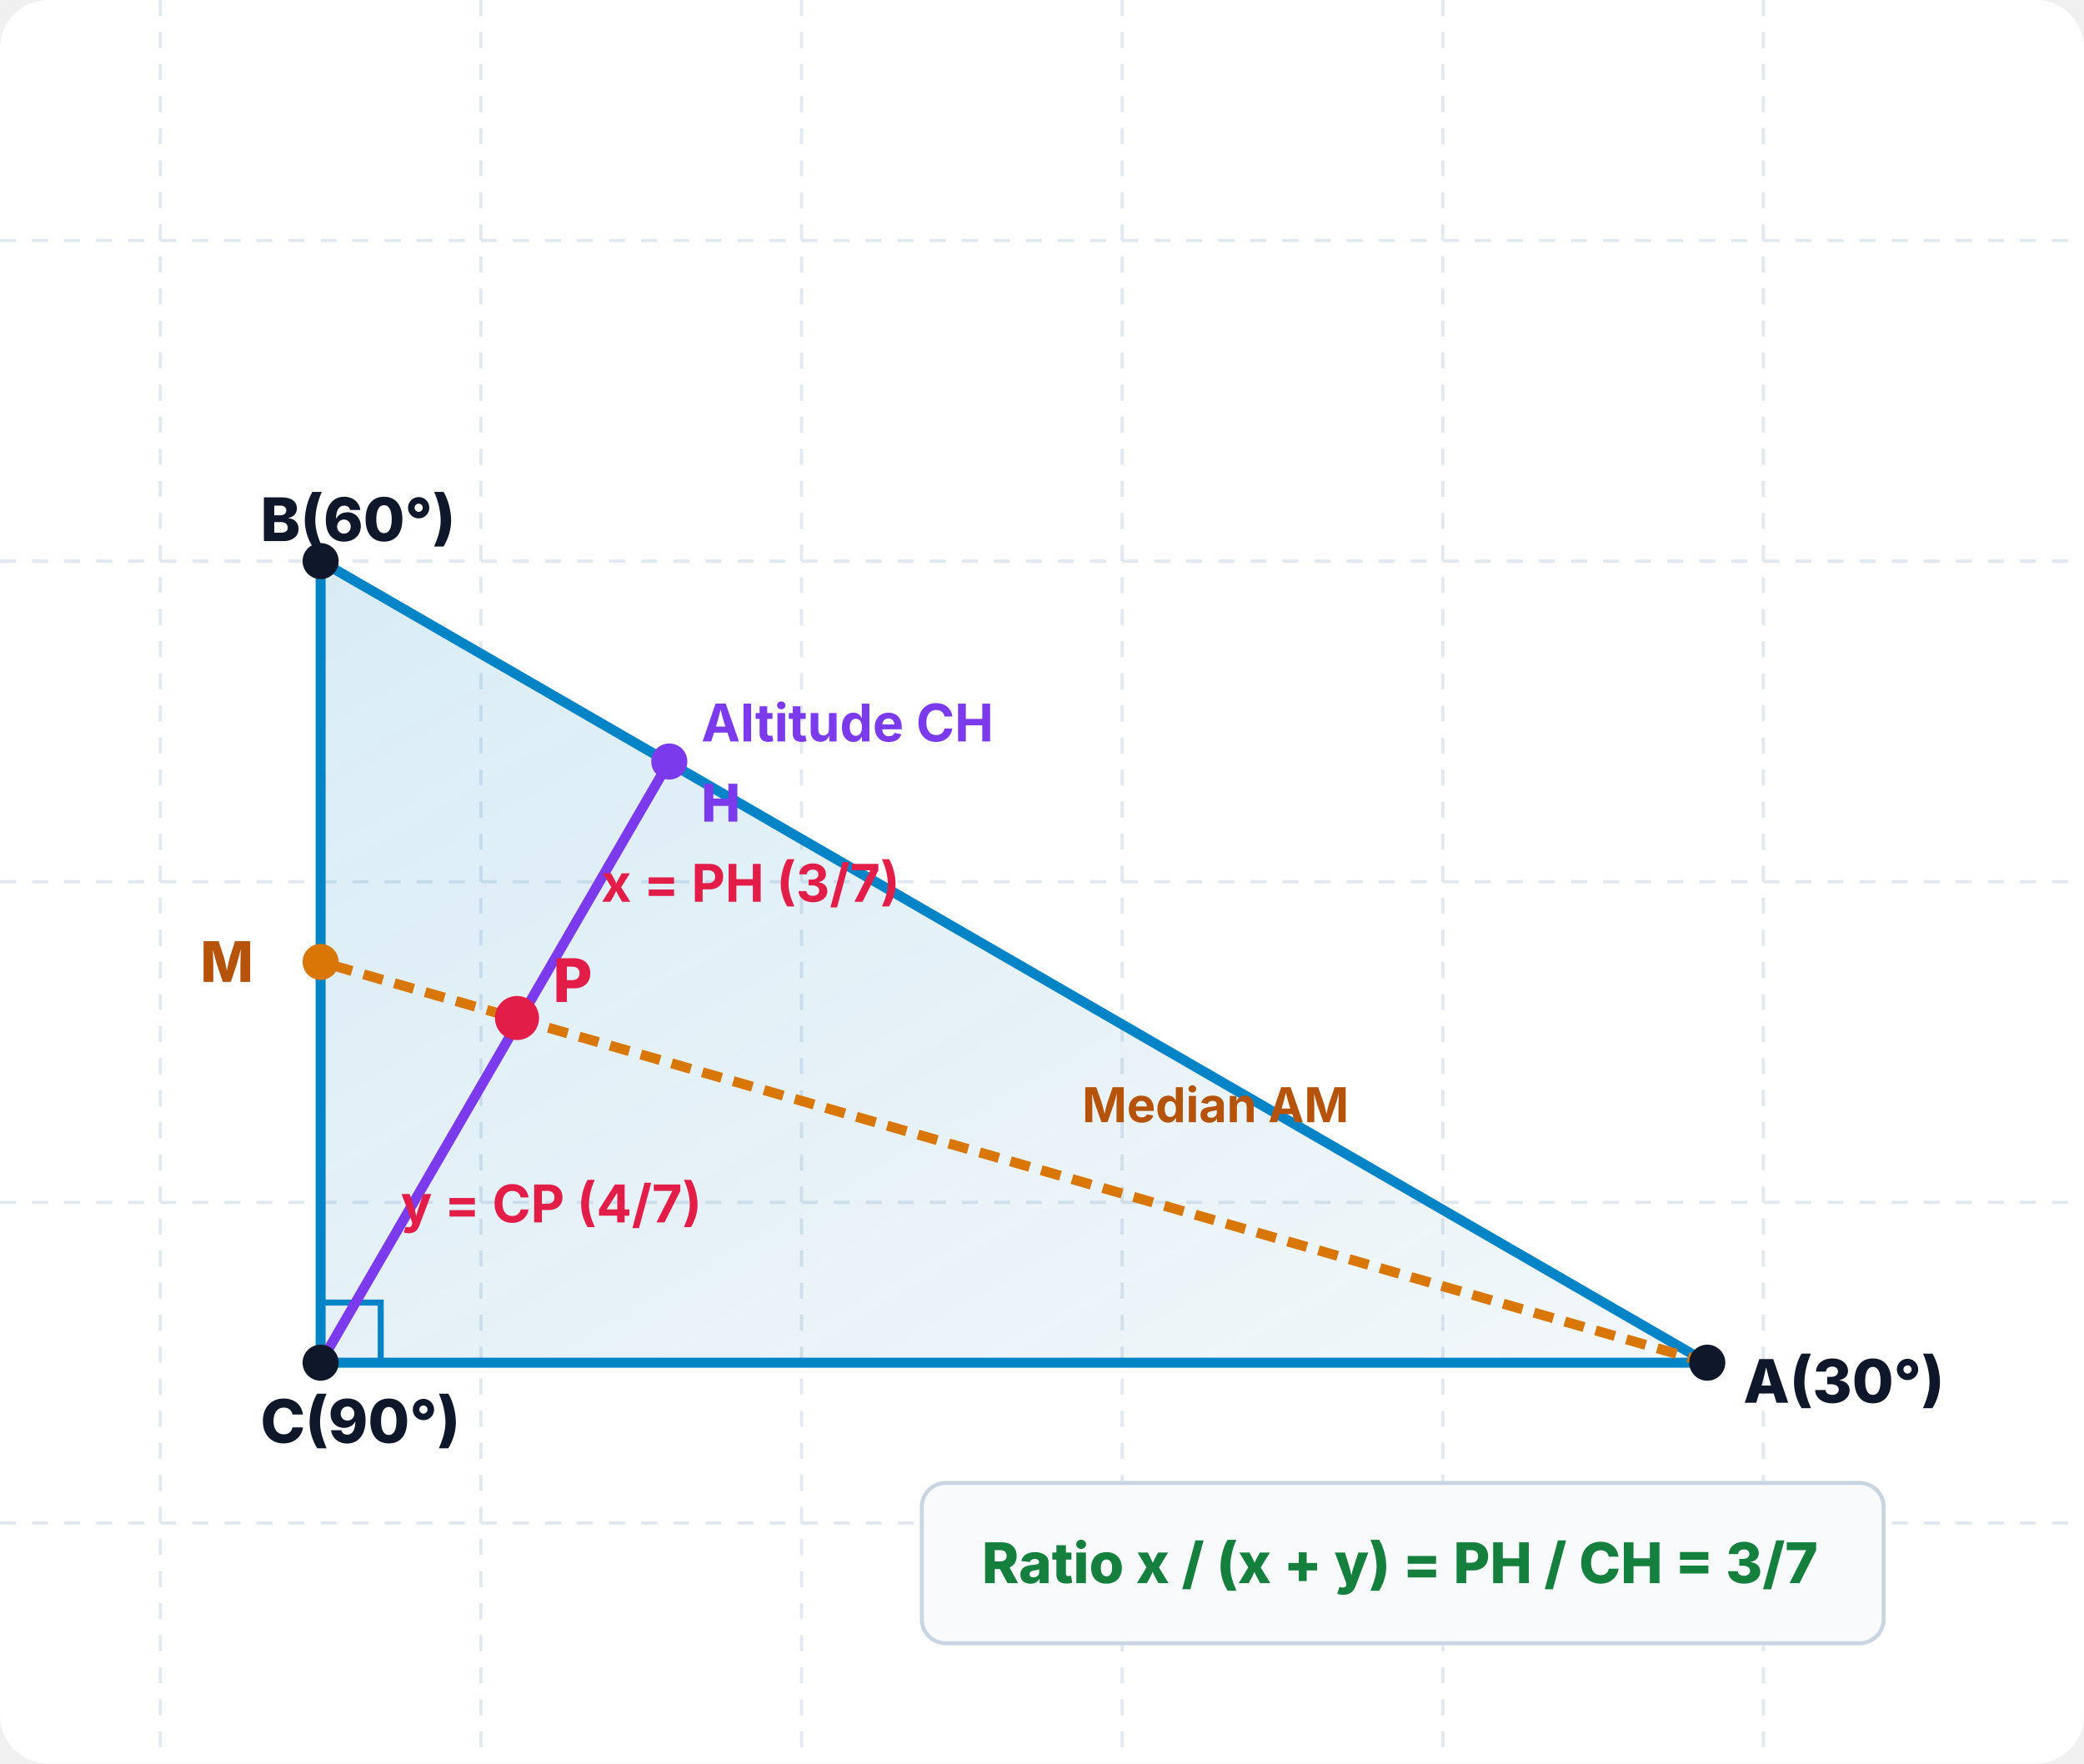
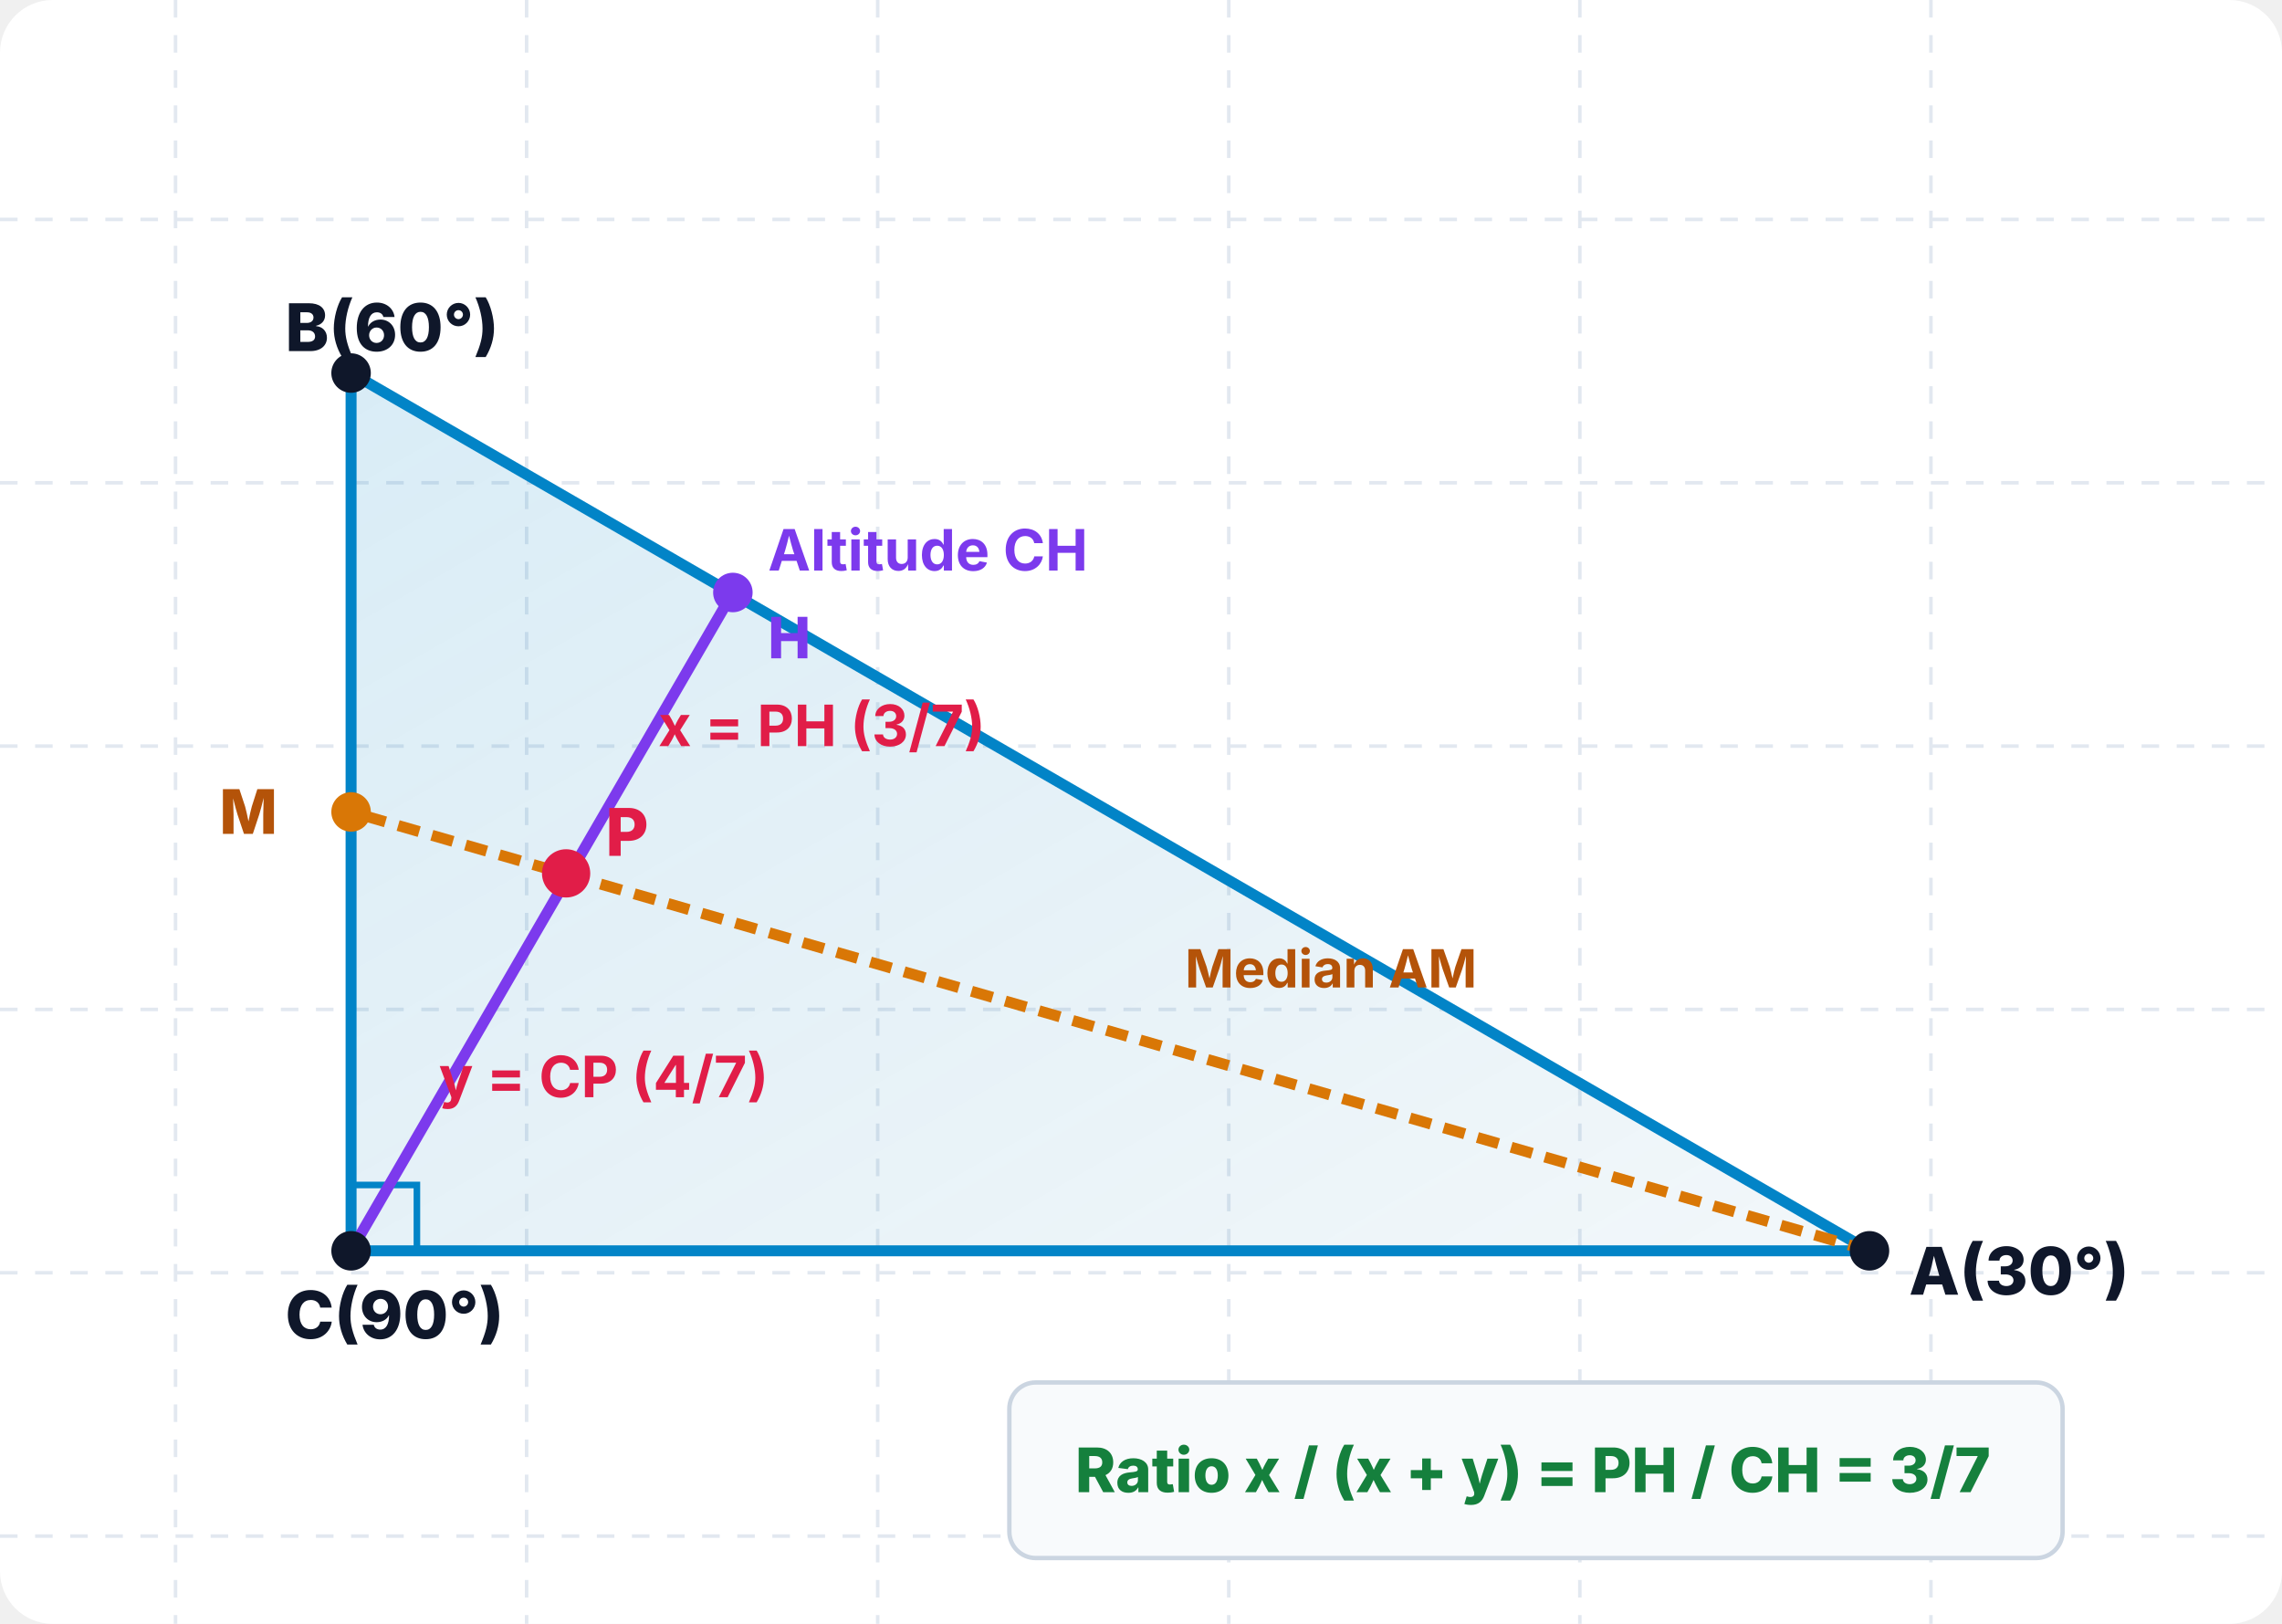
- <svg xmlns="http://www.w3.org/2000/svg" viewBox="0 0 520 440" width="100%" height="100%" style="background-color: #ffffff; font-family: system-ui, -apple-system, sans-serif;">
+ <svg xmlns="http://www.w3.org/2000/svg" viewBox="0 0 520 370" width="100%" height="100%" style="background-color: #ffffff; font-family: system-ui, -apple-system, sans-serif;">
  <defs>
    <linearGradient id="triGrad" x1="0%" y1="0%" x2="100%" y2="100%">
      <stop offset="0%" stop-color="#0284c7" stop-opacity="0.15" />
      <stop offset="100%" stop-color="#0369a1" stop-opacity="0.05" />
    </linearGradient>
  </defs>
-   <rect width="520" height="440" fill="#ffffff" rx="12" />
+   <rect width="520" height="370" fill="#ffffff" rx="12" />
  <g stroke="#e2e8f0" stroke-width="0.8" stroke-dasharray="4,4">
-     <line x1="40" y1="0" x2="40" y2="440" />
-     <line x1="120" y1="0" x2="120" y2="440" />
-     <line x1="200" y1="0" x2="200" y2="440" />
-     <line x1="280" y1="0" x2="280" y2="440" />
-     <line x1="360" y1="0" x2="360" y2="440" />
-     <line x1="440" y1="0" x2="440" y2="440" />
-     <line x1="0" y1="60" x2="520" y2="60" />
-     <line x1="0" y1="140" x2="520" y2="140" />
-     <line x1="0" y1="220" x2="520" y2="220" />
-     <line x1="0" y1="300" x2="520" y2="300" />
-     <line x1="0" y1="380" x2="520" y2="380" />
+     <line x1="40" y1="0" x2="40" y2="370" />
+     <line x1="120" y1="0" x2="120" y2="370" />
+     <line x1="200" y1="0" x2="200" y2="370" />
+     <line x1="280" y1="0" x2="280" y2="370" />
+     <line x1="360" y1="0" x2="360" y2="370" />
+     <line x1="440" y1="0" x2="440" y2="370" />
+     <line x1="0" y1="50" x2="520" y2="50" />
+     <line x1="0" y1="110" x2="520" y2="110" />
+     <line x1="0" y1="170" x2="520" y2="170" />
+     <line x1="0" y1="230" x2="520" y2="230" />
+     <line x1="0" y1="290" x2="520" y2="290" />
+     <line x1="0" y1="350" x2="520" y2="350" />
  </g>
-   <g transform="translate(0, 10)">
+   <g transform="translate(0, -45)">
    <polygon points="80,330 426,330 80,130" fill="url(#triGrad)" stroke="#0284c7" stroke-width="2.5" stroke-linejoin="round" />
    <path d="M 80 315 L 95 315 L 95 330" fill="none" stroke="#0284c7" stroke-width="1.5" />
    <line x1="80" y1="330" x2="167" y2="180" stroke="#7c3aed" stroke-width="2.5" />
    <text x="175" y="175" fill="#7c3aed" font-size="13" font-weight="bold">Altitude CH</text>
    <circle cx="80" cy="230" r="4.5" fill="#d97706" />
    <text x="50" y="235" fill="#b45309" font-size="14" font-weight="800">M</text>
    <line x1="426" y1="330" x2="80" y2="230" stroke="#d97706" stroke-width="2.5" stroke-dasharray="5,3" />
    <text x="270" y="270" fill="#b45309" font-size="12" font-weight="bold">Median AM</text>
    <circle cx="129" cy="244" r="5.5" fill="#e11d48" />
    <text x="138" y="240" fill="#e11d48" font-size="15" font-weight="800">P</text>
    <text x="100" y="295" fill="#e11d48" font-size="13" font-weight="bold">y = CP (4/7)</text>
    <text x="150" y="215" fill="#e11d48" font-size="13" font-weight="bold">x = PH (3/7)</text>
    <circle cx="80" cy="330" r="4.5" fill="#0f172a" />
    <text x="65" y="350" fill="#0f172a" font-size="15" font-weight="800">C(90°)</text>
    <circle cx="426" cy="330" r="4.5" fill="#0f172a" />
    <text x="435" y="340" fill="#0f172a" font-size="15" font-weight="800">A(30°)</text>
    <circle cx="80" cy="130" r="4.5" fill="#0f172a" />
    <text x="65" y="125" fill="#0f172a" font-size="15" font-weight="800">B(60°)</text>
    <circle cx="167" cy="180" r="4.5" fill="#7c3aed" />
    <text x="175" y="195" fill="#7c3aed" font-size="13" font-weight="800">H</text>
    <rect x="230" y="360" width="240" height="40" fill="#f8fafc" rx="6" stroke="#cbd5e1" stroke-width="1" />
    <text x="245" y="385" fill="#15803d" font-size="14" font-weight="800">Ratio x / (x + y) = PH / CH = 3/7</text>
  </g>
</svg>
